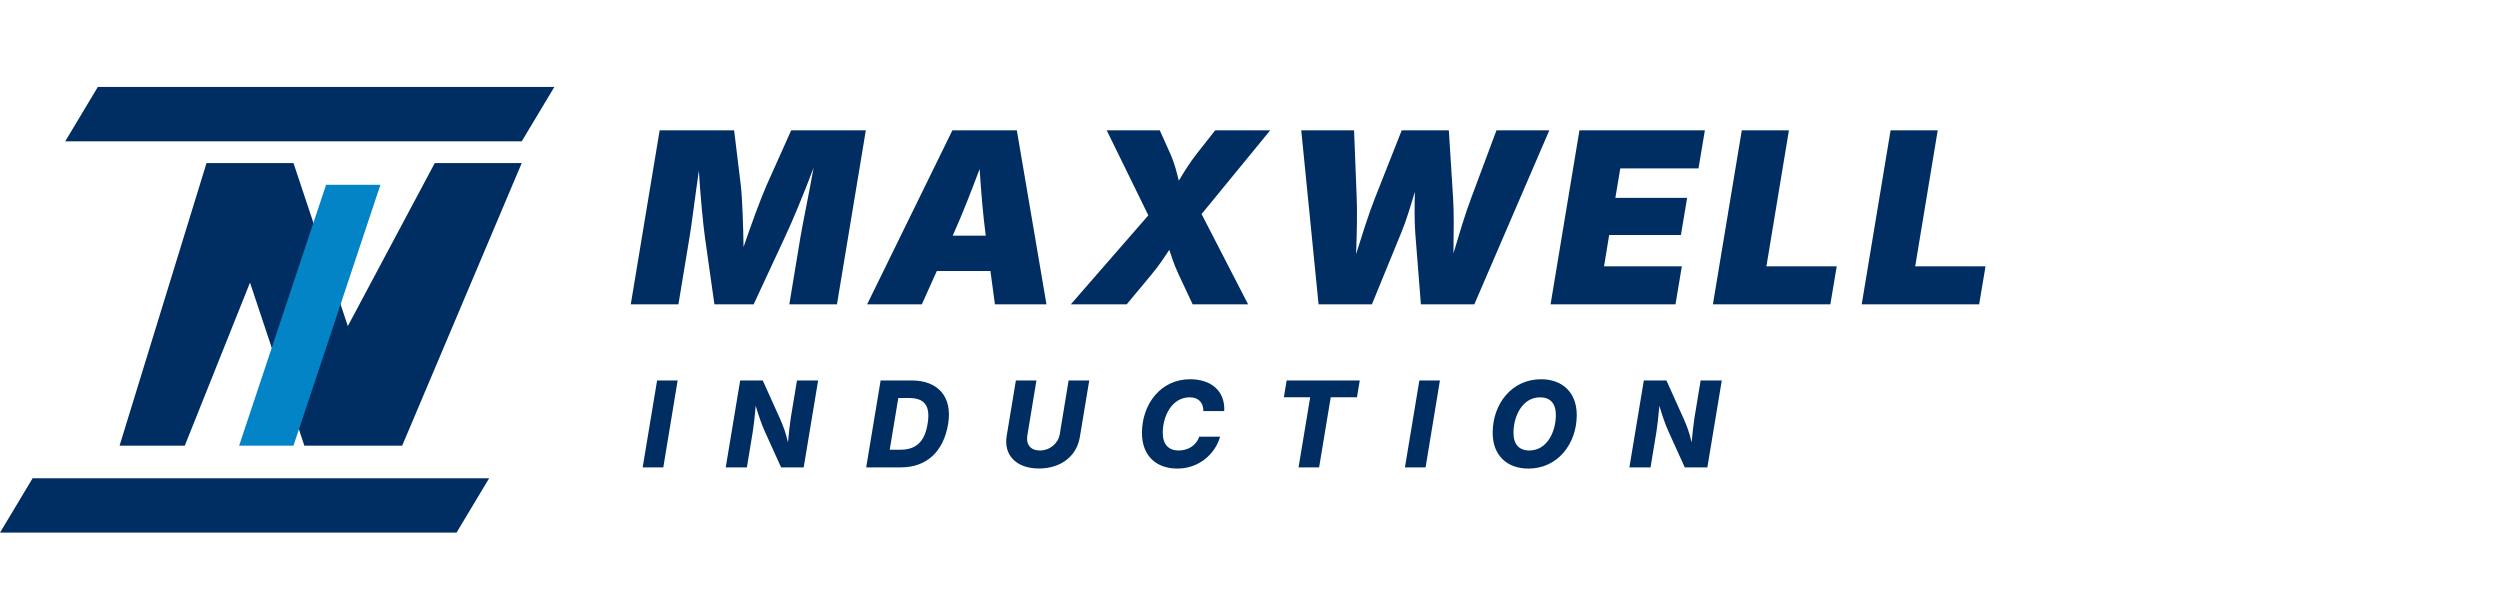
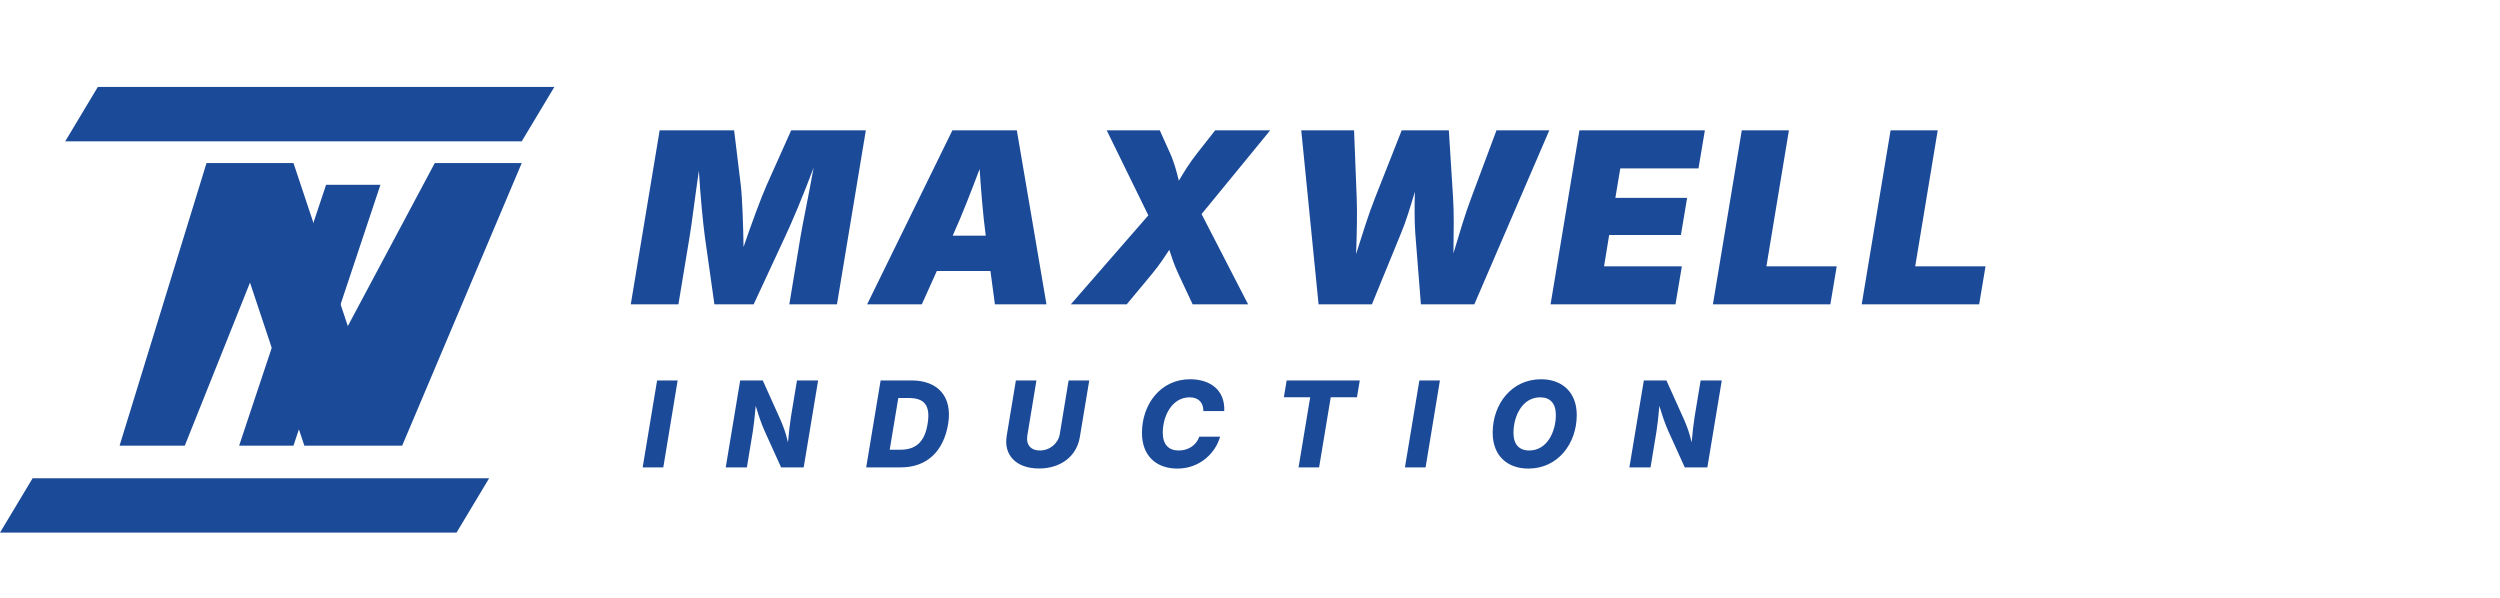
<svg xmlns="http://www.w3.org/2000/svg" viewBox="0 0 460 110" width="100%" height="100%" fill="none">
  <g transform="translate(6, 12)">
-     <path d="M12 4H96L90 14H6L12 4Z" fill="#002D62" />
-     <path d="M0 76H84L78 86H-6L0 76Z" fill="#002D62" />
-     <path d="M16 70L32 18H48L58 48L74 18H90L68 70H50L40 40L28 70H16Z" fill="#002D62" />
-     <path d="M38 70L54 22H64L48 70H38Z" fill="#0284C7" />
+     <path d="M12 4H96L90 14H6L12 4Z" fill="#1B4A98" />
+     <path d="M0 76H84L78 86H-6L0 76Z" fill="#1B4A98" />
+     <path d="M16 70L32 18H48L58 48L74 18H90L68 70H50L40 40L28 70H16Z" fill="#1B4A98" />
+     <path d="M38 70L54 22H64L48 70H38Z" fill="#1B4A98" />
  </g>
  <g transform="translate(116, 12)">
-     <text x="0" y="44" font-family="'Plus Jakarta Sans', 'Inter', -apple-system, sans-serif" font-weight="900" font-style="italic" font-size="44" letter-spacing="2.5" fill="#002D62">
+     <text x="0" y="44" font-family="'Plus Jakarta Sans', 'Inter', -apple-system, sans-serif" font-weight="900" font-style="italic" font-size="44" letter-spacing="2.5" fill="#1B4A98">
      MAXWELL
    </text>
-     <text x="2" y="74" font-family="'Plus Jakarta Sans', 'Inter', -apple-system, sans-serif" font-weight="800" font-style="italic" font-size="22" letter-spacing="9" fill="#002D62">
+     <text x="2" y="74" font-family="'Plus Jakarta Sans', 'Inter', -apple-system, sans-serif" font-weight="800" font-style="italic" font-size="22" letter-spacing="9" fill="#1B4A98">
      INDUCTION
    </text>
  </g>
</svg>
